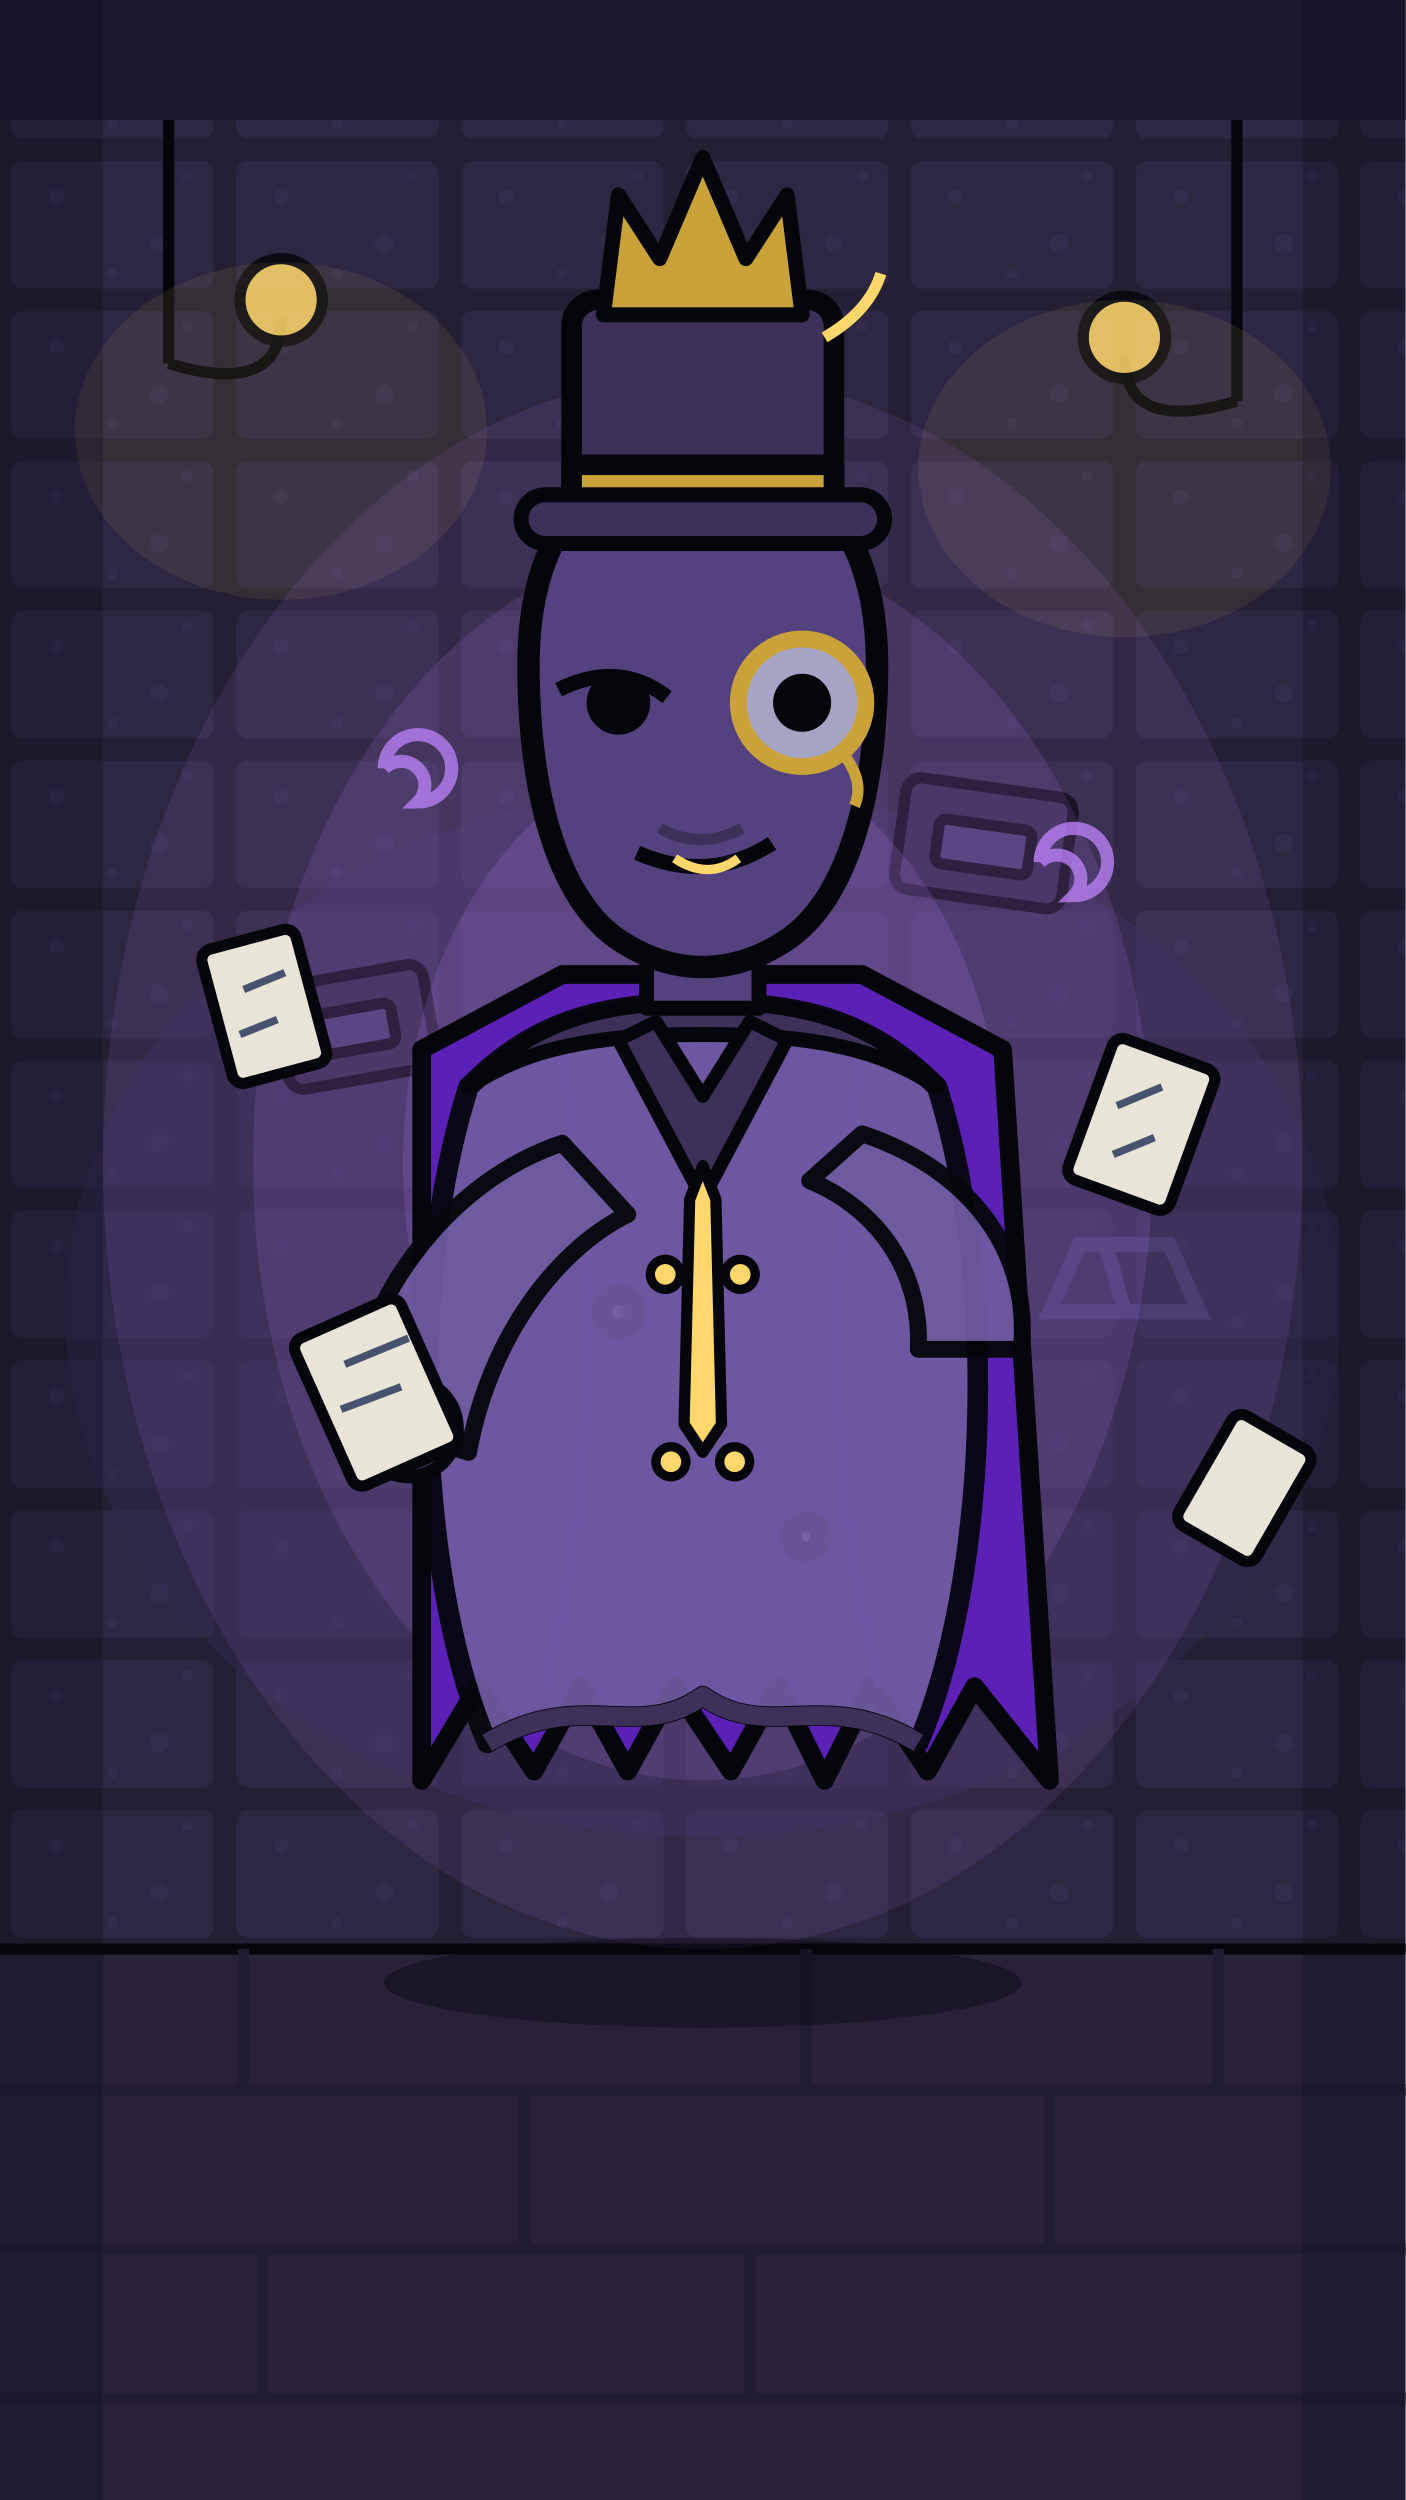
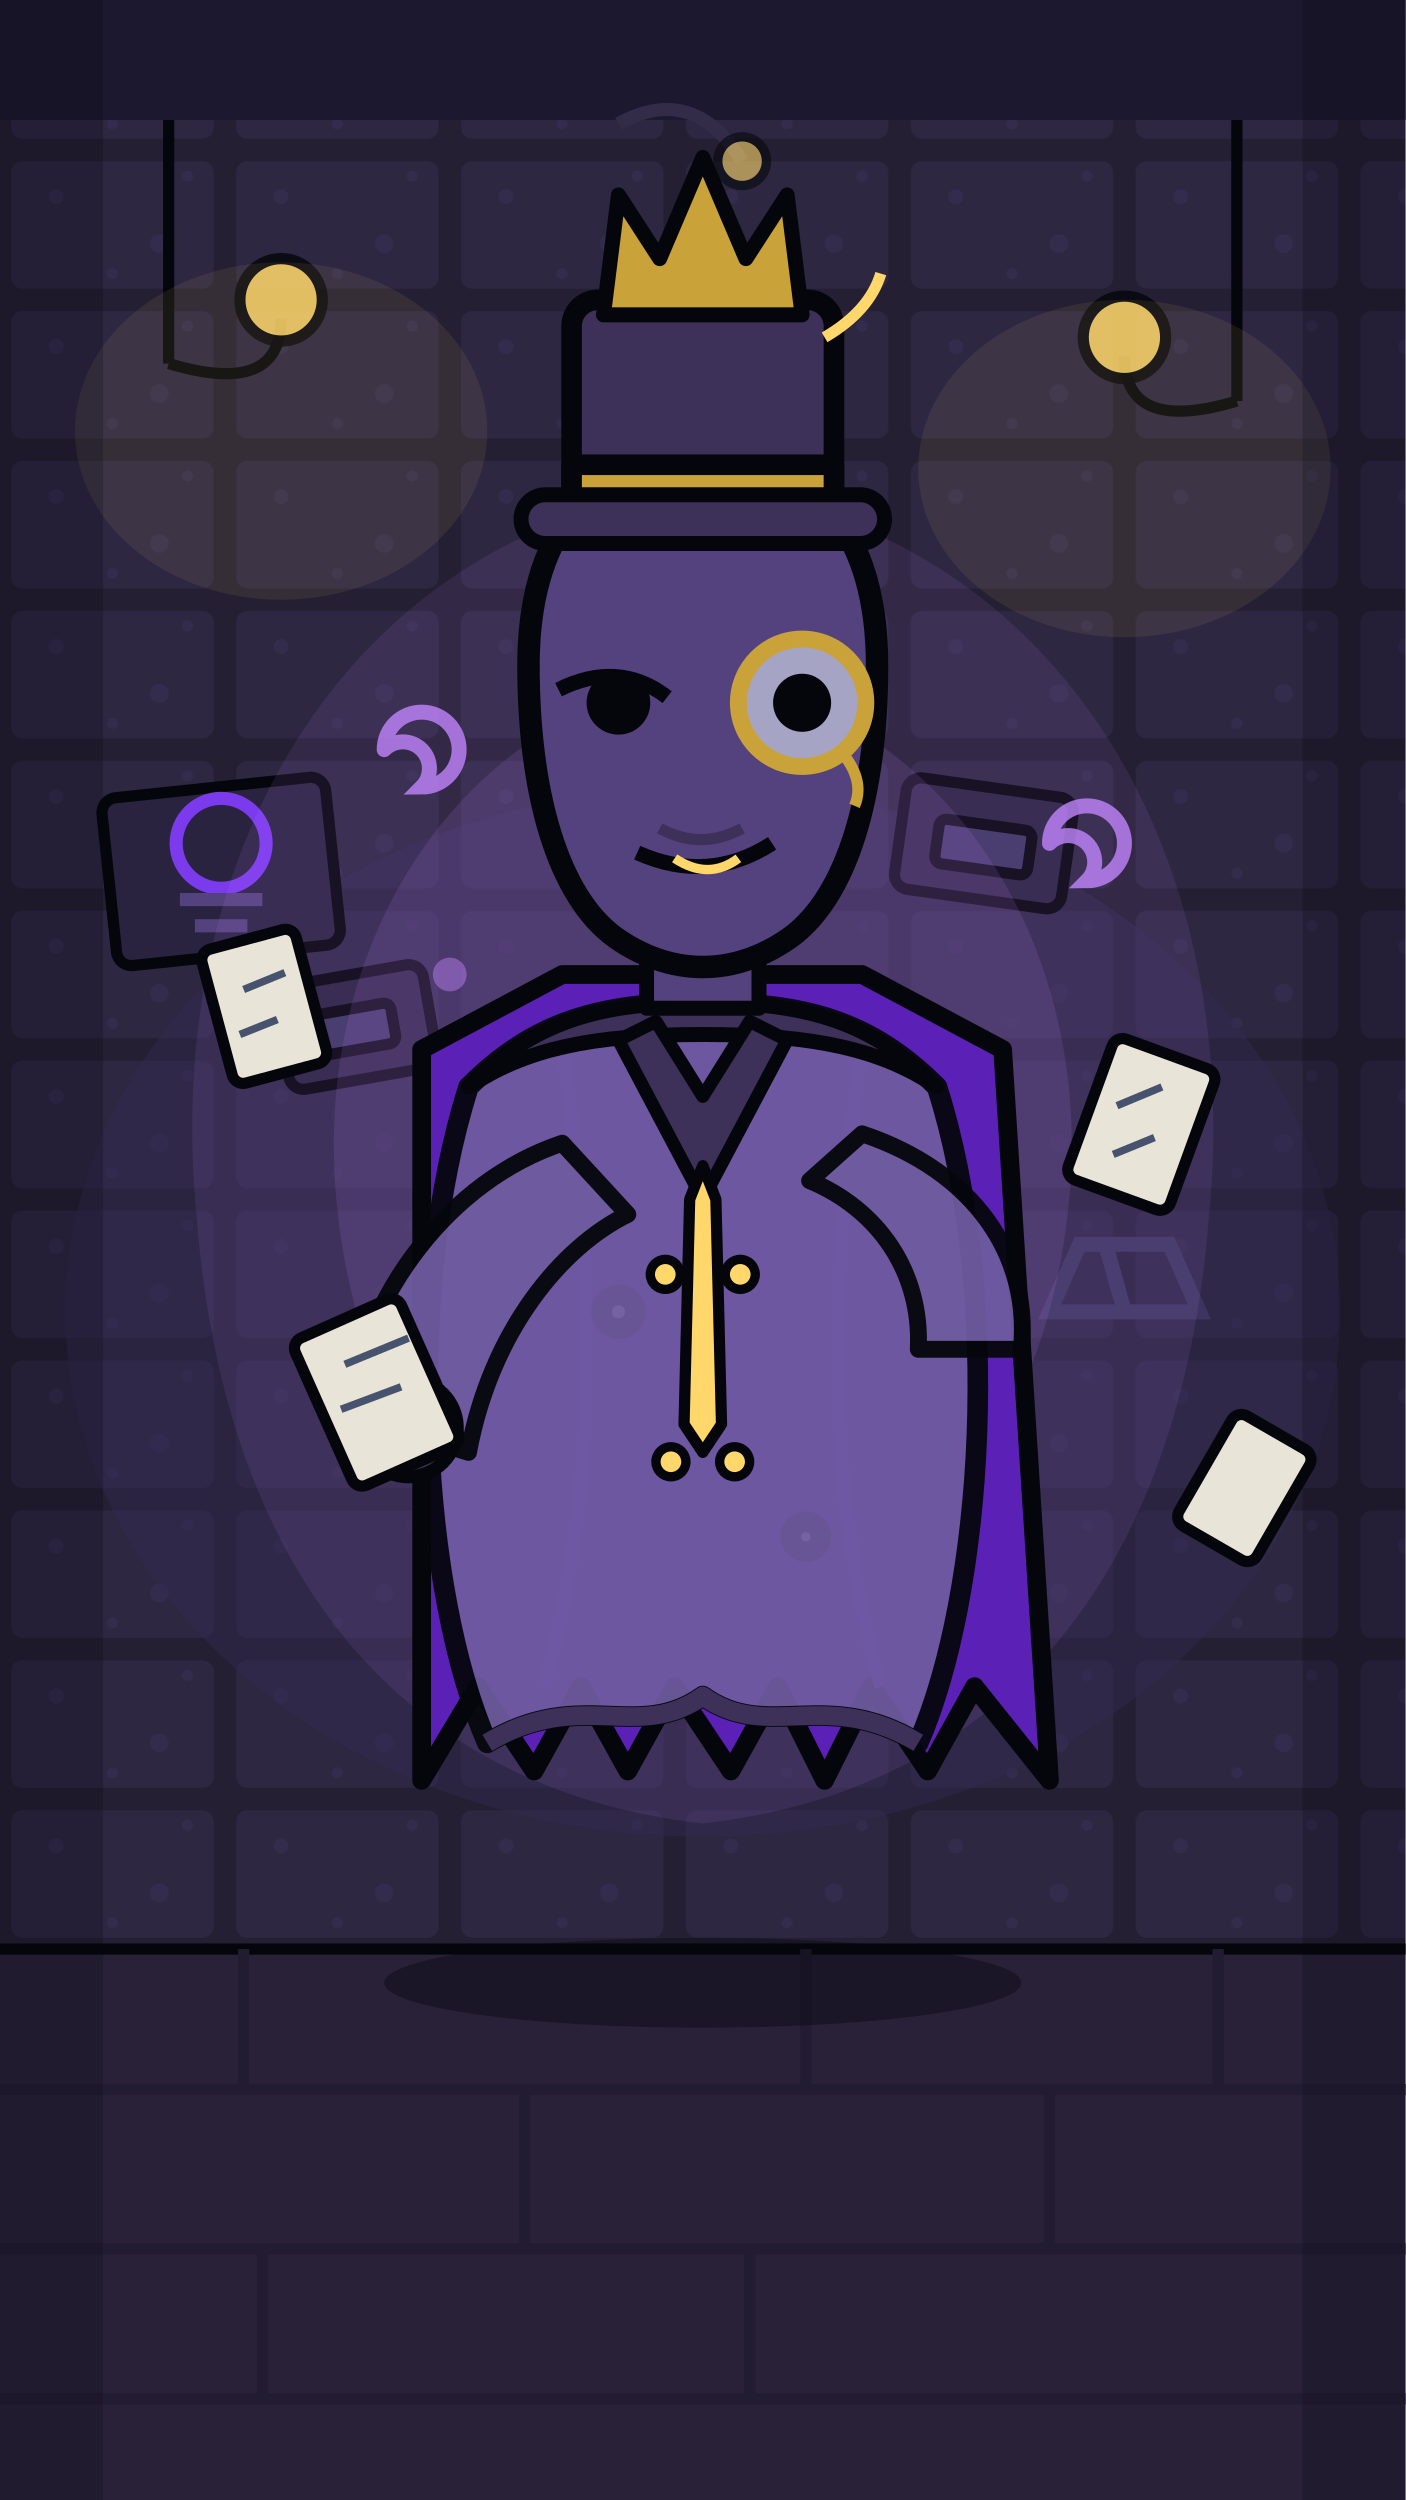
<svg xmlns="http://www.w3.org/2000/svg" width="750" height="1334" viewBox="0 0 750 1334">
  <defs>
    <pattern id="illusion-mur" width="120" height="80" patternUnits="userSpaceOnUse">
      <rect width="120" height="80" fill="#241f33" />
      <rect x="6" y="6" width="108" height="68" rx="6" fill="#2d2742" />
      <circle cx="30" cy="25" r="4" fill="#332c4d" />
      <circle cx="85" cy="50" r="5" fill="#332c4d" />
      <circle cx="60" cy="66" r="3" fill="#332c4d" />
      <circle cx="100" cy="14" r="3" fill="#332c4d" />
    </pattern>
  </defs>
  <rect x="0" y="0" width="750" height="1040" fill="url(#illusion-mur)" />
  <rect x="0" y="0" width="750" height="64" fill="#1c1830" />
  <g stroke="#05060c" stroke-width="6">
    <path d="M90 64 v130" />
    <path d="M90 194 q60 18 60 -24" fill="none" />
    <circle cx="150" cy="160" r="22" fill="#ffd76a" opacity="0.85" />
    <path d="M660 64 v150" />
    <path d="M660 214 q-60 18 -60 -24" fill="none" />
    <circle cx="600" cy="180" r="22" fill="#ffd76a" opacity="0.85" />
  </g>
  <ellipse cx="150" cy="230" rx="110" ry="90" fill="#ffd76a" opacity="0.08" />
  <ellipse cx="600" cy="250" rx="110" ry="90" fill="#ffd76a" opacity="0.08" />
  <ellipse cx="375" cy="700" rx="340" ry="280" fill="#332a52" opacity="0.45" />
  <g stroke="#05060c" stroke-width="6">
    <rect x="480" y="420" width="90" height="60" rx="8" fill="#2a2340" transform="rotate(8 525 450)" />
    <rect x="500" y="440" width="50" height="24" rx="4" fill="#3d3560" transform="rotate(8 525 450)" />
    <rect x="150" y="520" width="80" height="56" rx="8" fill="#2a2340" transform="rotate(-10 190 548)" />
    <rect x="166" y="538" width="44" height="22" rx="4" fill="#3d3560" transform="rotate(-10 190 548)" />
  </g>
  <path d="M560 700 h80 l-16 -36 h-48 Z M610 664 h-20 l10 36" fill="none" stroke="#3d3560" stroke-width="8" />
+   <g stroke="#05060c" stroke-width="6">
+     <rect x="58" y="420" width="120" height="90" rx="8" fill="#2a2340" transform="rotate(-6 118 465)" />
+     <circle cx="118" cy="450" r="24" fill="none" stroke="#7c3aed" stroke-width="7" />
+     <path d="M96 480 h44 M104 494 h28" stroke="#54427e" stroke-width="7" />
+   </g>
+   <path d="M330 66 q40 -22 66 20" fill="none" stroke="#332c48" stroke-width="7" />
+   <circle cx="396" cy="86" r="13" fill="#ffd76a" opacity="0.6" stroke="#05060c" stroke-width="5" />
  <rect x="0" y="1040" width="750" height="294" fill="#282138" />
  <path d="M0 1040 H750" stroke="#05060c" stroke-width="6" />
  <g fill="none" stroke="#221c33" stroke-width="6">
    <path d="M0 1115 h750 M0 1200 h750 M0 1280 h750" />
    <path d="M130 1040 v75 M430 1040 v75 M650 1040 v75 M280 1115 v85 M560 1115 v85 M140 1200 v80 M400 1200 v80" />
  </g>
  <rect x="0" y="0" width="55" height="1334" fill="#05060c" opacity="0.22" />
  <rect x="695" y="0" width="55" height="1334" fill="#05060c" opacity="0.22" />
-   <ellipse cx="375" cy="620" rx="320" ry="420" fill="#c084fc" opacity="0.10" />
-   <ellipse cx="375" cy="620" rx="240" ry="330" fill="#c084fc" opacity="0.13" />
-   <ellipse cx="375" cy="620" rx="160" ry="220" fill="#c084fc" opacity="0.16" />
-   <g fill="none" stroke="#c084fc" stroke-width="7" opacity="0.75">
-     <path d="M205 410 a18 18 0 1 1 18 18 a12 12 0 1 0 -18 -18" />
-     <path d="M555 460 a18 18 0 1 1 18 18 a12 12 0 1 0 -18 -18" />
+   <path d="M375 260 C560 280 665 450 645 650 C630 840 535 955 375 973 C215 955 120 840 105 650 C85 450 190 280 375 260 Z" fill="#c084fc" opacity="0.10" />
+   <path d="M375 360 C510 380 585 510 570 645 C556 780 475 855 375 868 C275 855 194 780 180 645 C165 510 240 380 375 360 Z" fill="#c084fc" opacity="0.13" />
+   <g fill="none" stroke="#c084fc" stroke-linecap="round">
+     <path d="M205 400 a20 20 0 1 1 20 20 a13 13 0 1 0 -20 -20" stroke-width="8" opacity="0.8" />
+     <path d="M560 450 a20 20 0 1 1 20 20 a13 13 0 1 0 -20 -20" stroke-width="8" opacity="0.8" />
+     <path d="M250 830 a16 16 0 1 1 16 16" stroke-width="7" opacity="0.7" />
+     <path d="M520 850 a16 16 0 1 1 -16 16" stroke-width="7" opacity="0.7" />
+   </g>
+   <g fill="#c084fc" stroke="none" opacity="0.45">
+     <circle cx="240" cy="520" r="9" />
+     <circle cx="530" cy="560" r="7" />
+     <circle cx="300" cy="780" r="6" />
  </g>
  <ellipse cx="375" cy="1058" rx="170" ry="24" fill="#05060c" opacity="0.4" />
  <g stroke="#05060c" stroke-linejoin="round" stroke-width="11">
    <path d="M225 560 L300 520 L460 520 L535 560 L560 950 L520 900 L495 945 L465 900 L440 950 L415 900 L390 945 L360 900 L335 945 L310 900 L285 945 L255 900 L225 950 Z" fill="#5b21b6" stroke-width="10" />
    <path d="M300 560 Q330 760 290 900" fill="none" stroke="#7c3aed" stroke-width="7" />
    <path d="M460 560 Q430 760 470 900" fill="none" stroke="#7c3aed" stroke-width="7" />
    <circle cx="330" cy="700" r="9" fill="#e9d5ff" />
    <circle cx="430" cy="820" r="8" fill="#e9d5ff" />
    <path d="M250 580 C215 690 225 850 260 930 C310 900 340 930 375 905 C410 930 440 900 490 930 C525 850 535 690 500 580 C465 545 430 535 375 535 C320 535 285 545 250 580 Z" fill="#6d5a9e" opacity="0.94" />
    <path d="M250 580 C285 545 320 535 375 535 C430 535 465 545 500 580 C470 560 435 552 375 552 C315 552 280 560 250 580 Z" fill="#3d3059" stroke-width="8" />
    <path d="M260 930 C310 900 340 930 375 905 C410 930 440 900 490 930" fill="none" stroke="#3d3059" stroke-width="10" />
    <path d="M330 555 L375 640 L420 555 L400 545 L375 585 L350 545 Z" fill="#3d3059" stroke-width="7" />
    <path d="M368 640 L375 622 L382 640 L385 760 L375 775 L365 760 Z" fill="#ffd76a" stroke-width="6" />
    <g fill="#ffd76a" stroke-width="5">
      <circle cx="355" cy="680" r="8" />
      <circle cx="395" cy="680" r="8" />
      <circle cx="358" cy="780" r="8" />
      <circle cx="392" cy="780" r="8" />
    </g>
    <path d="M300 610 C240 630 195 690 185 755 L250 775 C262 710 300 665 335 648 Z" fill="#6d5a9e" stroke-width="9" opacity="0.95" />
    <circle cx="218" cy="762" r="26" fill="#3d3059" stroke-width="7" />
    <g stroke-width="6">
      <rect x="170" y="700" width="62" height="86" rx="6" fill="#e8e4d8" transform="rotate(-24 201 743)" />
      <path d="M184 728 l34 -14 M182 752 l32 -12" stroke="#47536e" stroke-width="4" />
    </g>
    <g stroke-width="6">
      <rect x="580" y="560" width="58" height="80" rx="6" fill="#e8e4d8" transform="rotate(20 609 600)" />
      <path d="M596 590 l24 -10 M594 616 l22 -9" stroke="#47536e" stroke-width="4" />
      <rect x="115" y="500" width="52" height="74" rx="6" fill="#e8e4d8" transform="rotate(-15 141 537)" />
      <path d="M130 528 l22 -9 M128 552 l20 -8" stroke="#47536e" stroke-width="4" />
      <rect x="640" y="760" width="48" height="68" rx="6" fill="#e8e4d8" transform="rotate(30 664 794)" />
    </g>
    <path d="M460 605 C520 625 550 670 545 720 L490 720 C492 678 468 645 432 630 Z" fill="#6d5a9e" stroke-width="9" opacity="0.95" />
    <rect x="345" y="480" width="60" height="58" fill="#54427e" stroke-width="8" />
    <path d="M282 355 C282 288 312 244 375 244 C438 244 468 288 468 355 C468 424 452 478 422 500 C408 510 392 516 375 516 C358 516 342 510 328 500 C298 478 282 424 282 355 Z" fill="#54427e" stroke-width="12" />
    <g>
      <circle cx="428" cy="375" r="34" fill="#e8f4ff" fill-opacity="0.55" stroke="#caa23a" stroke-width="9" />
      <circle cx="428" cy="375" r="13" fill="#ffd76a" stroke-width="5" />
      <circle cx="428" cy="375" r="6" fill="#05060c" />
      <path d="M448 400 q14 16 8 30" fill="none" stroke="#caa23a" stroke-width="6" />
    </g>
    <circle cx="330" cy="375" r="14" fill="#ffd76a" stroke-width="6" />
    <circle cx="330" cy="375" r="6" fill="#05060c" />
    <path d="M298 368 q32 -16 58 4" fill="none" stroke-width="8" />
    <path d="M340 455 Q378 472 412 450" fill="none" stroke-width="8" />
    <path d="M360 458 q18 12 34 0" fill="none" stroke="#ffd76a" stroke-width="5" />
    <path d="M352 442 q22 12 44 0" fill="none" stroke="#3d3059" stroke-width="6" />
    <g>
      <rect x="305" y="160" width="140" height="120" rx="14" fill="#3d3059" />
      <rect x="305" y="248" width="140" height="18" fill="#caa23a" />
      <rect x="278" y="264" width="194" height="26" rx="13" fill="#3d3059" stroke-width="8" />
      <path d="M440 180 q24 -14 30 -34" fill="none" stroke="#ffd76a" stroke-width="6" />
    </g>
    <path d="M322 168 L330 104 L352 138 L375 84 L398 138 L420 104 L428 168 Z" fill="#caa23a" stroke-width="8" />
  </g>
</svg>
